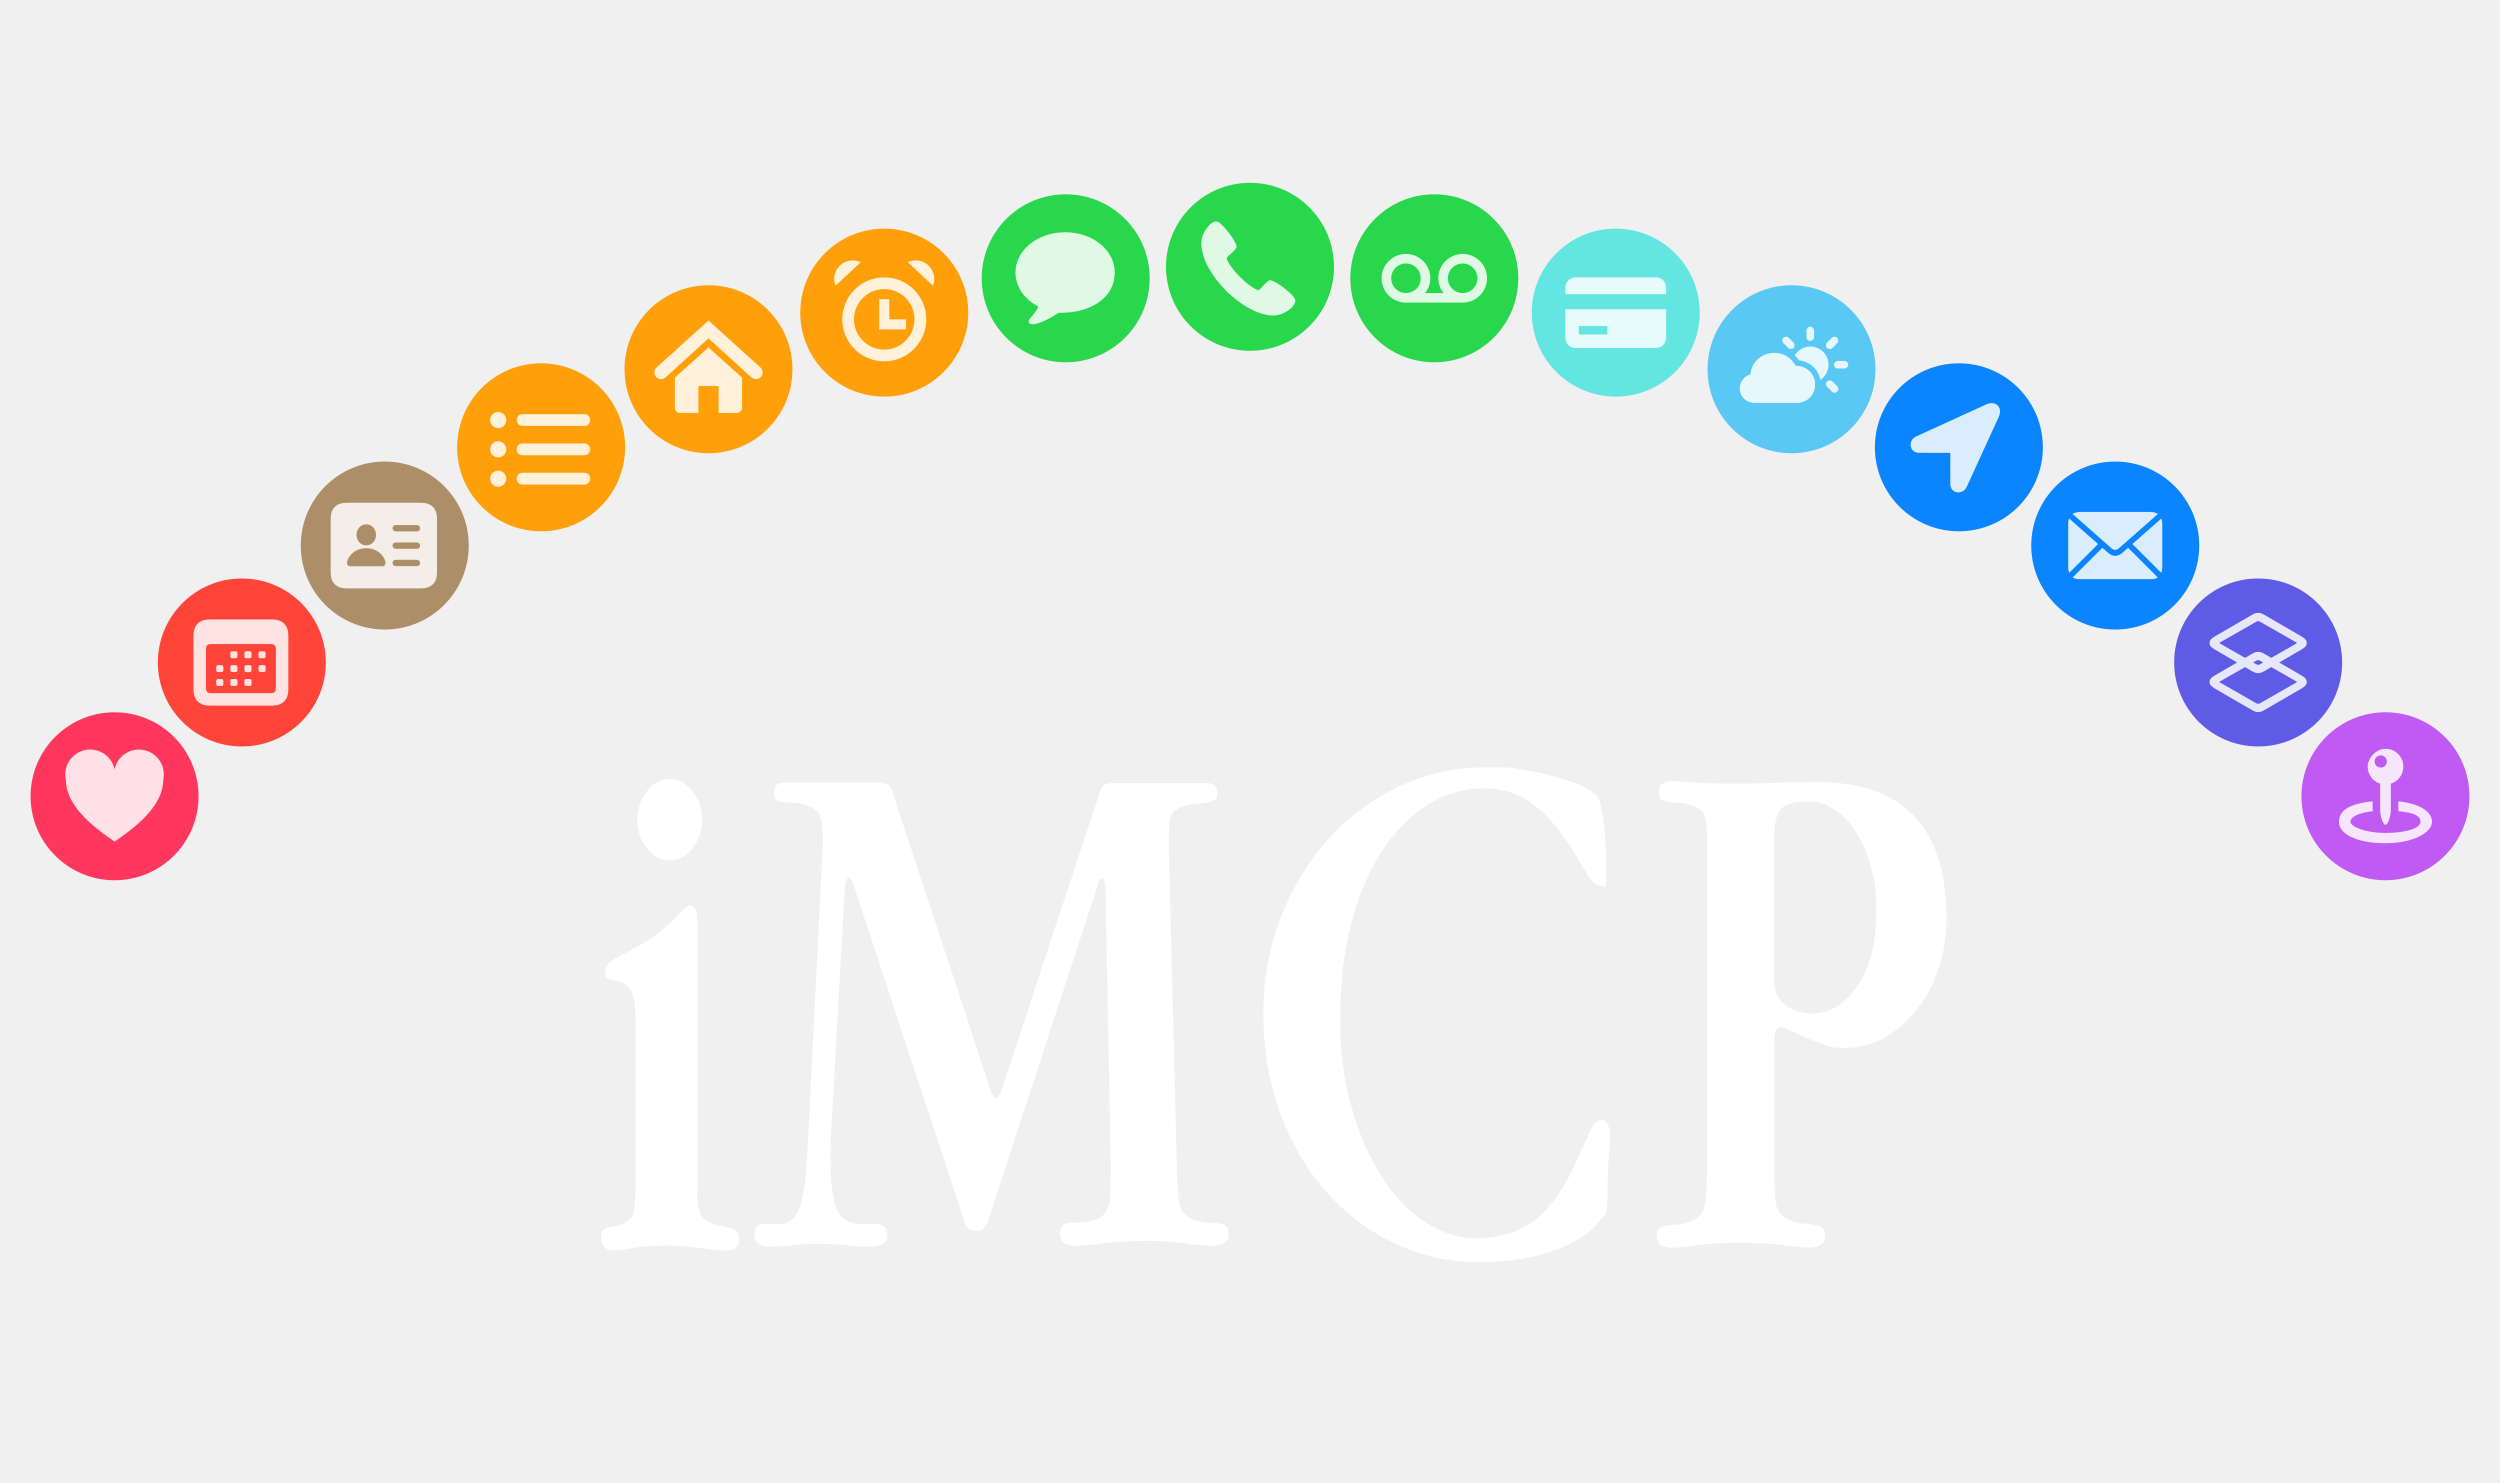
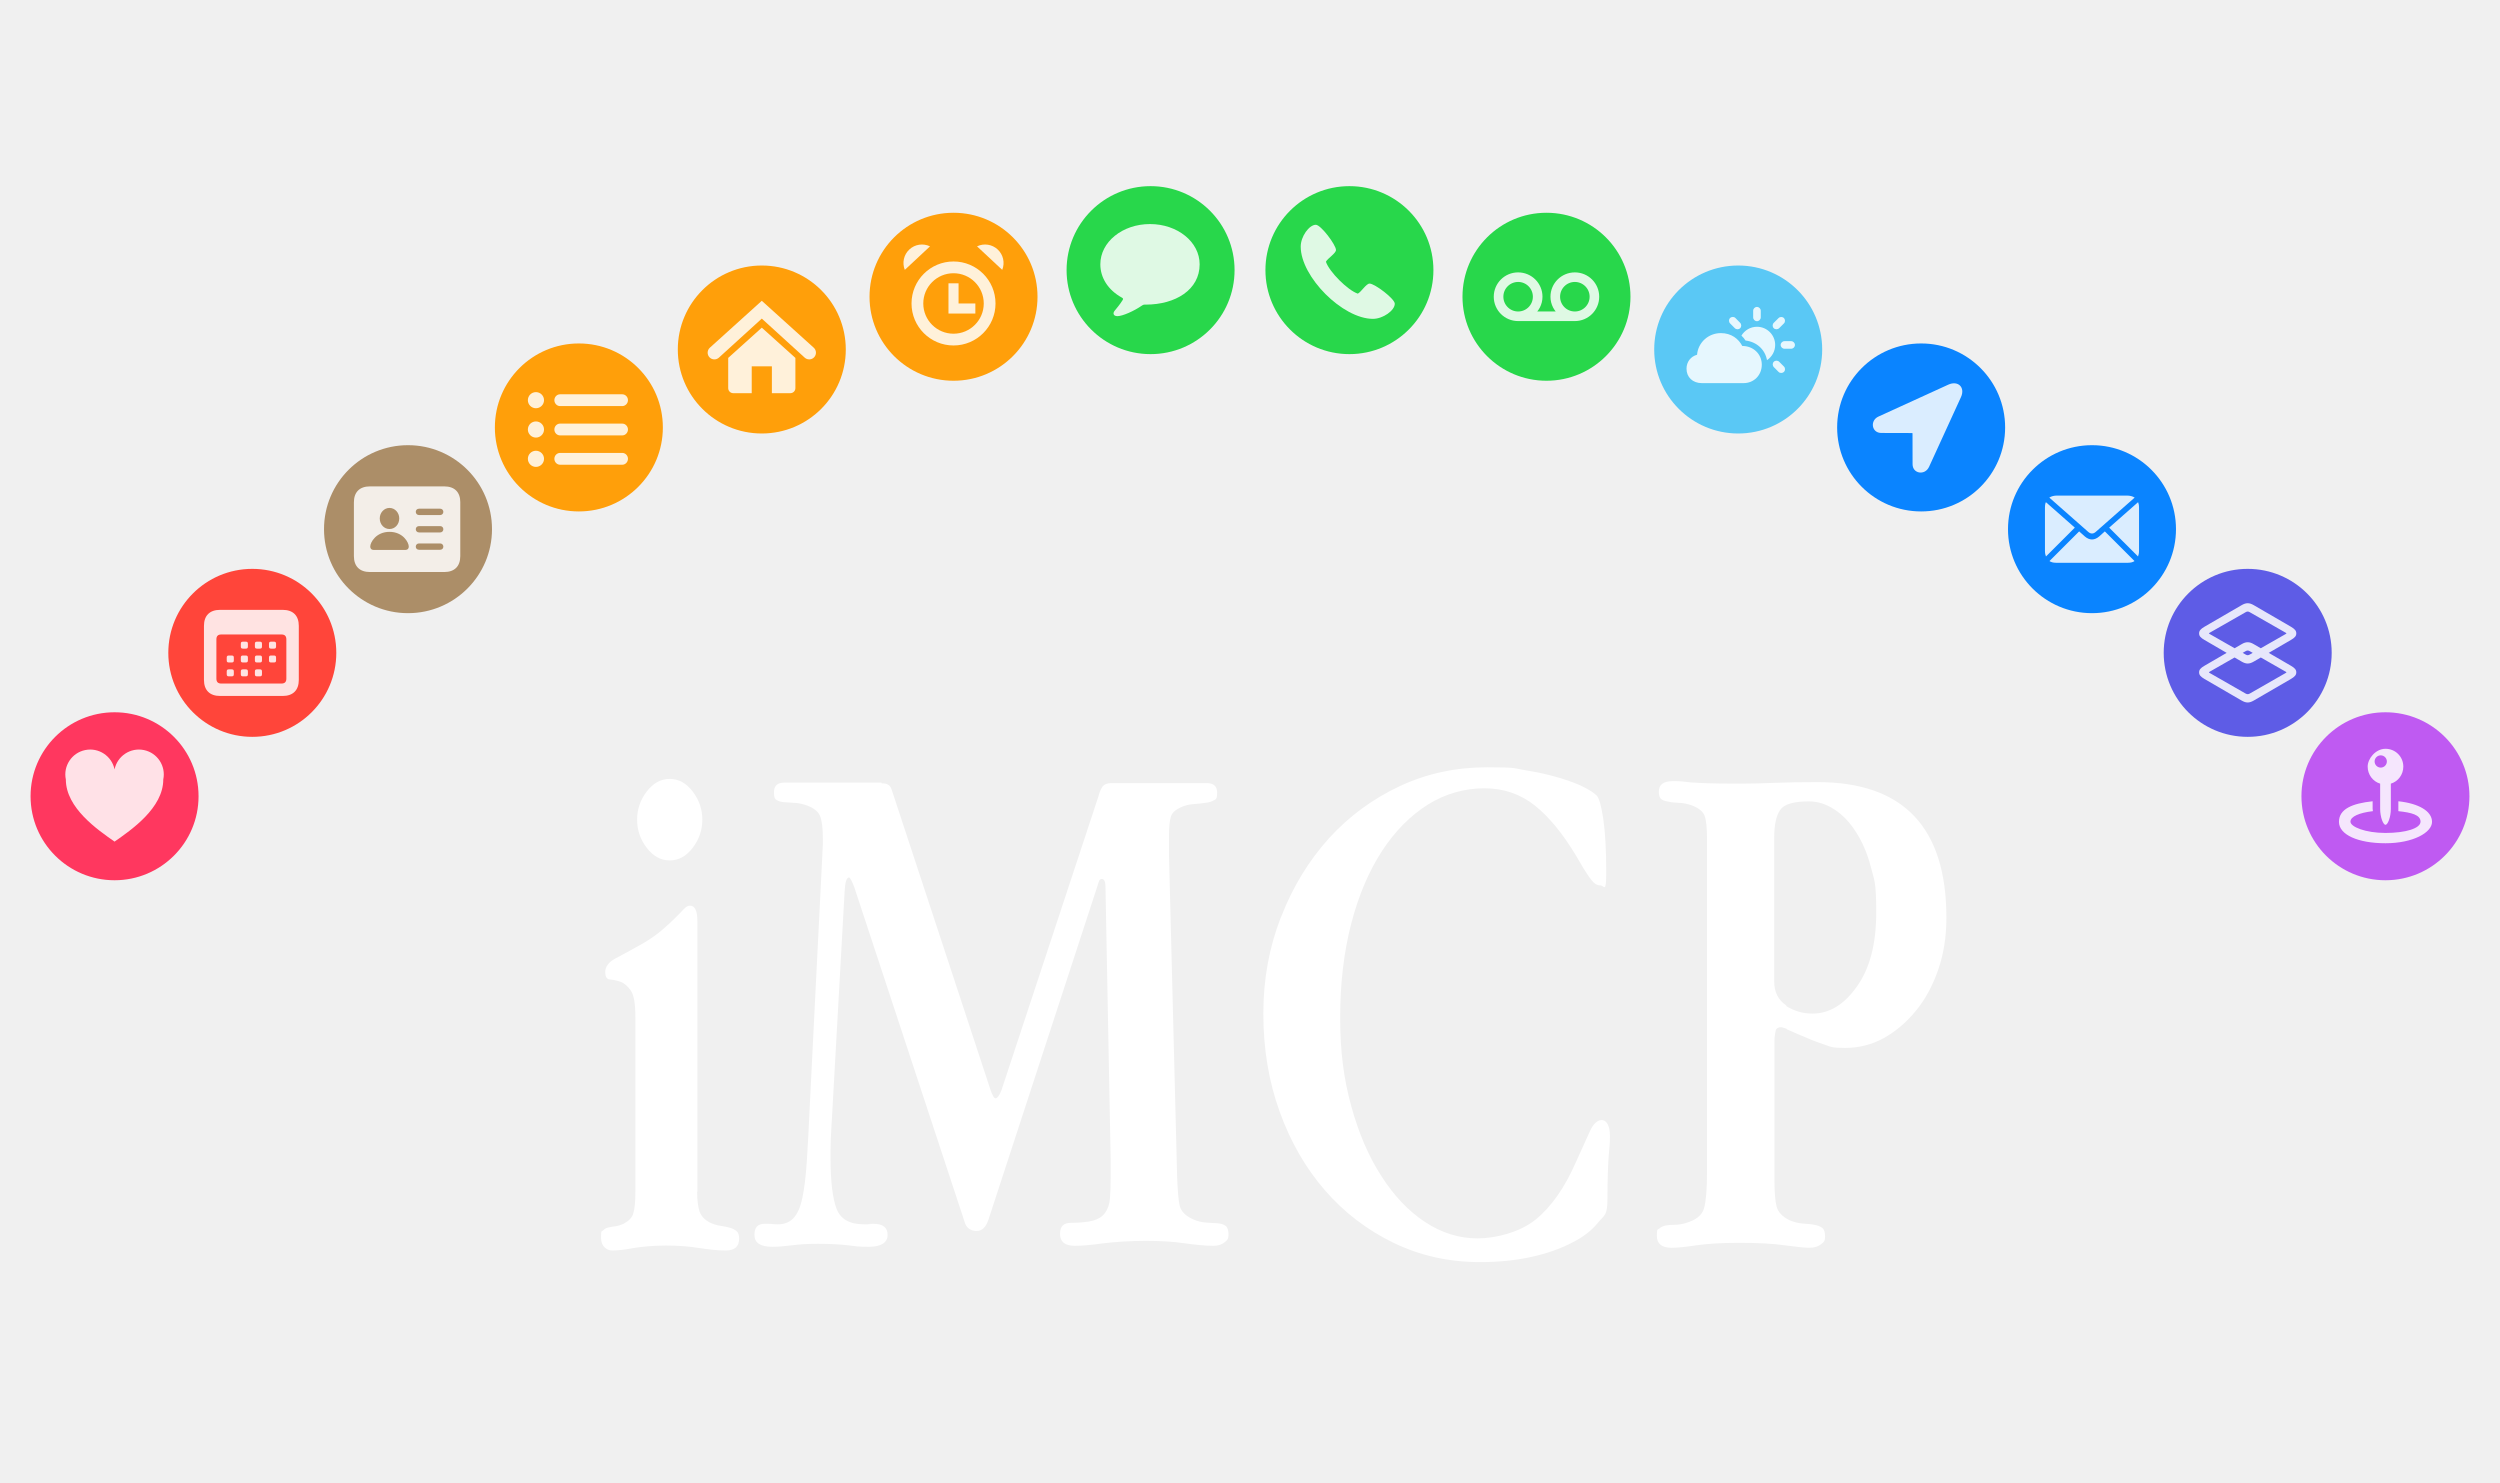
<svg xmlns="http://www.w3.org/2000/svg" viewBox="0 0 1012 600">
  <g fill="#fff">
    <path d="M282.2,482.4c0,3.6.4,6.3,1,8.1.7,1.8,2,3.2,3.8,4.2,1.6.8,3.1,1.3,4.6,1.5s2.8.5,3.9.8,2,.8,2.7,1.4,1,1.6,1,3c0,3.2-1.8,4.8-5.4,4.8s-6.6-.4-10.8-1c-4.2-.7-8.6-1-13.4-1s-9.5.4-13.1,1c-3.6.7-6.5,1-8.7,1s-4.5-1.7-4.5-5.1.2-2.4.8-3,1.2-1,2.1-1.2c.9-.2,1.9-.4,2.9-.5s2.1-.5,3.3-1c2.2-1.2,3.6-2.6,4-4.4.5-1.7.8-4.5.8-8.5v-70.8c0-5.4-.6-9-1.9-10.8s-2.7-3-4.2-3.5-2.9-.8-4.2-.9-1.9-1.1-1.9-3.1,1.4-4,4.1-5.4,6.5-3.5,11.5-6.3c3-1.8,5.5-3.6,7.6-5.4,2.1-1.8,3.8-3.4,5.2-4.8,1.4-1.4,2.5-2.5,3.4-3.5.9-.9,1.7-1.4,2.5-1.4,2,0,3,2.1,3,6.3v109.5ZM280.4,320.4c2.6,3.4,3.9,7.2,3.9,11.4s-1.3,8-3.9,11.4-5.7,5.1-9.3,5.1-6.7-1.7-9.3-5.1c-2.6-3.4-3.9-7.2-3.9-11.4s1.3-8,3.9-11.4,5.7-5.1,9.3-5.1,6.7,1.7,9.3,5.1Z" />
    <path d="M356.9,317.1c1,0,1.9.1,2.5.5.7.3,1.2,1,1.6,2.2l39.9,121.2c.8,2.4,1.5,3.6,2.1,3.6s1.6-1.1,2.4-3.3l39.3-119.1c.4-1.6,1-2.9,1.6-3.8.7-.9,1.9-1.4,3.5-1.4h38.7c2.8,0,4.2,1.3,4.2,3.9s-.5,2.6-1.4,3.1-2,.9-3.5,1c-1.4.2-3,.4-4.6.5-1.7.1-3.5.5-5.2,1.3-2.2,1-3.5,2.2-4,3.7-.5,1.5-.8,4.2-.8,8.2v7.1l3.3,130.5c.2,5.4.5,9.2,1,11.6.5,2.4,2.4,4.3,5.5,5.7,1.8.8,3.6,1.2,5.4,1.3s3.4.2,4.6.3c1.3.1,2.4.5,3.1,1,.8.6,1.2,1.8,1.2,3.6s-.5,2.2-1.6,3.1-2.6,1.4-4.6,1.4c-3.2,0-7-.4-11.5-1-4.5-.7-9.8-1-15.8-1s-12.4.4-17.2,1c-4.9.7-8.8,1-11.5,1-4,0-6-1.6-6-4.8s1.5-4.5,4.5-4.5,6.8-.3,8.9-.9c2.1-.6,3.7-1.6,4.8-3.1,1.1-1.5,1.8-3.4,2-5.8s.3-5.4.3-8.9v-6.9l-2.1-110.3c0-2.2-.5-3.3-1.5-3.3s-1.2,1-1.8,3l-44.1,135c-1,3-2.6,4.5-4.8,4.5s-4.2-1.2-4.8-3.6l-44.7-135.6c-1-2.6-1.7-3.9-2.1-3.9-1,0-1.6,1.9-1.8,5.7l-5.1,91.2c-.2,3.4-.4,6.5-.5,9.2-.1,2.8-.1,5.3-.1,7.5,0,9.3.8,16.1,2.4,20.4,1.6,4.3,5.3,6.4,11.1,6.4s1.2,0,1.8-.1c.6-.1,1.3-.1,2.1-.1,3.8,0,5.7,1.5,5.7,4.5s-2.5,4.8-7.5,4.8-5-.2-8.5-.6-7.5-.6-12.1-.6-7.5.2-10.6.6-5.8.6-8,.6c-4.8,0-7.2-1.6-7.2-4.8s1.4-4.5,4.2-4.5,2.2,0,3.1.1,1.6.1,2.2.1c2.6,0,4.7-.8,6.3-2.5,1.6-1.7,2.8-4.4,3.6-8.2.8-3.8,1.4-8.7,1.8-14.8s.8-13.5,1.2-22.5l5.1-101.9c0-.4,0-1.1.1-2.1s.1-2.3.1-3.9c0-4.6-.4-7.7-1.2-9.5-.8-1.8-2.6-3.2-5.4-4.2-1.8-.6-3.5-1-5.1-1-1.6-.1-3-.2-4.2-.3-1.2-.1-2.1-.4-2.9-.9s-1-1.5-1-3.1c0-2.6,1.4-3.9,4.2-3.9h39.3Z" />
    <path d="M518.7,370.9c4.7-12.1,11.2-22.6,19.3-31.6,8.2-9,17.8-16,28.7-21.1s22.7-7.6,35.2-7.6,10.6.4,15.6,1.2,9.5,1.8,13.5,3,7.3,2.4,9.9,3.7c2.6,1.3,4.4,2.5,5.4,3.5s1.9,4.1,2.7,9.5c.8,5.3,1.2,12.5,1.2,21.5s-.8,5.4-2.4,5.4-2.8-1-4.3-3.1-3.3-5-5.5-8.9c-5.4-9-11-15.8-16.8-20.4s-12.6-6.9-20.4-6.9-15.8,2.2-22.8,6.6c-7,4.4-13.2,10.6-18.5,18.7s-9.5,17.9-12.5,29.4-4.5,24.2-4.5,38.2,1.5,24.9,4.5,35.8,7,20.3,12.2,28.3c5.1,8,11,14.2,17.7,18.6s13.8,6.6,21.2,6.6,17.2-2.5,23.5-7.6,11.8-12.9,16.3-23.2c2.4-5.4,4.3-9.6,5.7-12.6s3-4.5,4.8-4.5,3.3,2.1,3.3,6.3-.2,4-.5,8.2-.5,10-.5,17.2-1.2,6.6-3.8,9.8-6,5.9-10.7,8.2c-4.6,2.4-10,4.3-16.3,5.7-6.3,1.4-13.2,2.1-20.8,2.1-12.6,0-24.2-2.6-35-7.8-10.7-5.2-20-12.3-27.8-21.3s-13.9-19.6-18.3-31.8c-4.4-12.2-6.6-25.4-6.6-39.6s2.4-27,7.1-39.1h0Z" />
    <path d="M723.1,416.4c-1.2-.4-1.9-.6-2.1-.6-1.2,0-2,.5-2.2,1.4s-.5,2.4-.5,4.4v55.9c0,5.2.3,8.9.9,11,.6,2.2,2.3,4,5.1,5.4,1.8.8,3.6,1.2,5.4,1.4,1.8.1,3.3.2,4.7.5,1.3.2,2.3.6,3.2,1.2.8.6,1.2,1.8,1.2,3.6s-.5,2.2-1.7,3.1c-1.1.9-2.7,1.4-4.7,1.4s-5.3-.4-10-1c-4.7-.7-10.8-1-18.5-1s-12.8.4-17.2,1c-4.5.7-7.8,1-10,1-4,0-6-1.6-6-4.8s.3-2.4,1-3,1.5-1,2.5-1.2,2.2-.3,3.6-.3,2.8-.2,4.2-.6c4.4-1.2,7-3.2,7.8-6.1.8-2.9,1.2-7.7,1.2-14.5v-135.1c0-4.4-.3-7.5-1-9.3-.7-1.8-2.5-3.2-5.2-4.2-1.8-.6-3.5-1-5.2-1-1.7-.1-3.2-.2-4.3-.5-1.2-.2-2.2-.5-2.8-1-.7-.5-1-1.5-1-3.1,0-2.8,1.9-4.2,5.7-4.2s3.2.1,7,.5c3.9.3,9.5.5,16.7.5h4.8c3.4,0,7.6-.1,12.6-.3,5-.2,10.8-.3,17.4-.3,34.8,0,52.2,18.3,52.2,54.9c0,7.8-1.1,14.6-3.3,21s-5.2,12-9,16.6c-3.8,4.7-8.2,8.4-13,11.1-4.9,2.7-10.2,4-15.8,4s-5.7-.5-8.7-1.5-6.3-2.3-9.9-3.9l-4.8-2.1h0ZM723,407.2c3.3,2.1,6.8,3.1,10.7,3.1,6.8,0,12.8-3.6,18-11,5.2-7.3,7.8-17.2,7.8-29.9s-.8-13-2.2-18.5-3.5-10.2-6-14.1-5.4-7-8.7-9.1c-3.3-2.2-6.8-3.3-10.3-3.3-6.2,0-10.1,1.1-11.7,3.5-1.6,2.3-2.4,6-2.4,11.2v58.2c0,4.4,1.7,7.6,5,9.8Z" />
  </g>
  <svg viewBox="0 0 100 100" x="12.373" y="288.327" width="68" height="68">
    <circle fill="#ff375f" cx="50" cy="50" r="50" />
    <path fill="#fff" opacity=".85" d="M50,77C40,70 21,57 21,40a14.5,14.5 0 0 1 29-6a14.5,14.5 0 0 1 29,6C79,57 60,70 50,77Z" />
  </svg>
-   <svg version="1.1" viewBox="0 0 100 100" x="63.896" y="234.169" width="68" height="68">
+   <svg version="1.1" viewBox="0 0 100 100" x="68.133" y="230.276" width="68" height="68">
    <circle fill="#ff453a" cx="50" cy="50" r="50" />
    <g fill="#fff" fill-opacity="0.85">
      <path d="M30.83,75.66h37.23c6.18,0,9.62-3.42,9.62-9.56v-32.15c0-6.14-3.44-9.55-9.62-9.55H30.83c-6.17,0-9.61,3.4-9.61,9.55v32.15c0,6.15,3.44,9.56,9.61,9.56ZM31.52,68.27c-1.92,0-2.9-.9-2.9-2.94v-23.34c0-2.03.99-2.93,2.9-2.93h35.83c1.91,0,2.92.89,2.92,2.93v23.34c0,2.05-1.01,2.94-2.92,2.94H31.52ZM44.49,47.49h1.55c1,0,1.34-.31,1.34-1.3v-1.55c0-.99-.34-1.3-1.34-1.3h-1.55c-.99,0-1.33.31-1.33,1.3v1.55c0,.99.34,1.3,1.33,1.3ZM52.86,47.49h1.57c.99,0,1.33-.31,1.33-1.3v-1.55c0-.99-.34-1.3-1.33-1.3h-1.57c-.98,0-1.32.31-1.32,1.3v1.55c0,.99.34,1.3,1.32,1.3ZM61.25,47.49h1.57c.98,0,1.32-.31,1.32-1.3v-1.55c0-.99-.35-1.3-1.32-1.3h-1.57c-.98,0-1.32.31-1.32,1.3v1.55c0,.99.35,1.3,1.32,1.3ZM36.11,55.73h1.57c.98,0,1.32-.31,1.32-1.28v-1.57c0-.99-.35-1.3-1.32-1.3h-1.57c-.98,0-1.34.31-1.34,1.3v1.57c0,.98.36,1.28,1.34,1.28ZM44.49,55.73h1.55c1,0,1.34-.31,1.34-1.28v-1.57c0-.99-.34-1.3-1.34-1.3h-1.55c-.99,0-1.33.31-1.33,1.3v1.57c0,.98.34,1.28,1.33,1.28ZM52.86,55.73h1.57c.99,0,1.33-.31,1.33-1.28v-1.57c0-.99-.34-1.3-1.33-1.3h-1.57c-.98,0-1.32.31-1.32,1.3v1.57c0,.98.34,1.28,1.32,1.28ZM61.25,55.73h1.57c.98,0,1.32-.31,1.32-1.28v-1.57c0-.99-.35-1.3-1.32-1.3h-1.57c-.98,0-1.32.31-1.32,1.3v1.57c0,.98.35,1.28,1.32,1.28ZM36.11,63.99h1.57c.98,0,1.32-.32,1.32-1.3v-1.57c0-.99-.35-1.3-1.32-1.3h-1.57c-.98,0-1.34.31-1.34,1.3v1.57c0,.98.36,1.3,1.34,1.3ZM44.49,63.99h1.55c1,0,1.34-.32,1.34-1.3v-1.57c0-.99-.34-1.3-1.34-1.3h-1.55c-.99,0-1.33.31-1.33,1.3v1.57c0,.98.34,1.3,1.33,1.3ZM52.86,63.99h1.57c.99,0,1.33-.32,1.33-1.3v-1.57c0-.99-.34-1.3-1.33-1.3h-1.57c-.98,0-1.32.31-1.32,1.3v1.57c0,.98.34,1.3,1.32,1.3Z" />
    </g>
  </svg>
-   <svg version="1.1" viewBox="0 0 100 100" x="121.754" y="186.837" width="68" height="68">
+   <svg version="1.1" viewBox="0 0 100 100" x="131.161" y="180.210" width="68" height="68">
    <circle fill="#ac8e68" cx="50" cy="50" r="50" />
    <g fill="#fff" fill-opacity="0.85">
      <path class="st1" d="M81.12,34.03v31.97c0,6.1-3.41,9.51-9.57,9.51H27.35c-6.14,0-9.56-3.4-9.56-9.51v-31.97c0-6.11,3.42-9.5,9.56-9.5h44.21c6.16,0,9.57,3.39,9.57,9.5ZM27.52,60.35c0,1.1.64,1.99,1.84,1.99h19.25c1.22,0,1.85-.89,1.85-1.99,0-2.48-3.49-8.76-11.47-8.76s-11.47,6.27-11.47,8.76ZM56.53,58.49c-1.11,0-1.91.84-1.91,1.91s.8,1.86,1.91,1.86h12.64c1.07,0,1.87-.8,1.87-1.86s-.8-1.91-1.87-1.91h-12.64ZM56.53,48.17c-1.11,0-1.91.82-1.91,1.86s.8,1.91,1.91,1.91h12.64c1.07,0,1.87-.84,1.87-1.91s-.8-1.86-1.87-1.86h-12.64ZM33.18,43.58c0,3.62,2.61,6.33,5.8,6.33,3.21,0,5.81-2.71,5.81-6.33,0-3.41-2.6-6.23-5.81-6.23s-5.8,2.82-5.8,6.23ZM56.53,37.81c-1.11,0-1.91.82-1.91,1.87s.8,1.91,1.91,1.91h12.64c1.07,0,1.87-.84,1.87-1.91s-.8-1.87-1.87-1.87h-12.64Z" />
    </g>
  </svg>
-   <svg version="1.1" viewBox="0 0 100 100" x="185.048" y="147.067" width="68" height="68">
+   <svg version="1.1" viewBox="0 0 100 100" x="200.324" y="139.031" width="68" height="68">
    <circle fill="#ff9f0a" cx="50" cy="50" r="50" />
    <g fill="#fff" fill-opacity=".85">
      <path d="M38.83,72.2h36.98c1.91,0,3.42-1.64,3.42-3.53s-1.48-3.51-3.42-3.51h-36.98c-1.92,0-3.41,1.62-3.41,3.51s1.51,3.53,3.41,3.53Z" />
      <path d="M24.44,73.49c2.65,0,4.82-2.17,4.82-4.82s-2.17-4.8-4.82-4.8-4.8,2.15-4.8,4.8,2.17,4.82,4.8,4.82Z" />
      <path d="M38.83,54.74h36.98c1.91,0,3.42-1.64,3.42-3.51s-1.48-3.52-3.42-3.52h-36.98c-1.92,0-3.41,1.62-3.41,3.52s1.51,3.51,3.41,3.51Z" />
      <path d="M24.44,56.04c2.65,0,4.82-2.17,4.82-4.82s-2.17-4.8-4.82-4.8-4.8,2.15-4.8,4.8,2.17,4.82,4.8,4.82Z" />
      <path d="M38.83,37.29h36.98c1.91,0,3.42-1.64,3.42-3.52s-1.48-3.51-3.42-3.51h-36.98c-1.92,0-3.41,1.62-3.41,3.51s1.51,3.52,3.41,3.52Z" />
      <path d="M24.44,38.57c2.65,0,4.82-2.15,4.82-4.8s-2.17-4.8-4.82-4.8-4.8,2.15-4.8,4.8,2.17,4.8,4.8,4.8Z" />
    </g>
  </svg>
-   <svg viewBox="0 0 100 100" x="252.795" y="115.476" width="68" height="68">
+   <svg viewBox="0 0 100 100" x="274.376" y="107.480" width="68" height="68">
    <circle fill="#ff9f0a" cx="50" cy="50" r="50" />
    <g fill="#fff" opacity=".85">
      <path d="M50,21 81,49a4,4 0 0 1-5.4,5.9L50,31.6 24.4,54.9A4,4 0 0 1 19,49Z" />
      <path fill-rule="evenodd" d="M50,37 70,55V73a3,3 0 0 1-3,3H33a3,3 0 0 1-3-3V55ZM44,60h12v16H44Z" />
    </g>
  </svg>
-   <svg viewBox="0 0 100 100" x="323.946" y="92.554" width="68" height="68">
+   <svg viewBox="0 0 100 100" x="351.985" y="86.126" width="68" height="68">
    <circle fill="#ff9f0a" cx="50" cy="50" r="50" />
    <g fill="#fff" opacity=".85">
      <path fill-rule="evenodd" d="M50,29a25,25 0 1 1 0,50a25,25 0 1 1 0-50ZM50,36a18,18 0 1 0 0,36a18,18 0 1 0 0-36Z" />
      <path d="M47,42h6v12h10v6H47Z" />
      <path d="M21,34a11,11 0 0 1 15-14ZM79,34a11,11 0 0 0-15-14Z" />
    </g>
  </svg>
-   <svg viewBox="0 0 100 100" x="397.394" y="78.656" width="68" height="68">
+   <svg viewBox="0 0 100 100" x="431.753" y="75.351" width="68" height="68">
    <circle fill="#28d74b" cx="50" cy="50" r="50" />
    <g fill="#fff" fill-opacity="0.85">
      <path d="M30.19,77.4c3.04,0,9.82-2.94,14.79-6.39.59-.4,1.01-.5,1.53-.5.3.01.53.02.7.02,17.63-.04,32-8.83,32-23.99,0-13.3-13.15-23.97-29.56-23.97s-29.56,10.67-29.56,23.97c0,7.9,4.52,15.26,12.9,19.86.63.34.75.71.46,1.29-1.56,2.6-3.8,5.19-4.83,6.48-1.36,1.68-.56,3.21,1.57,3.21Z" />
    </g>
  </svg>
-   <svg viewBox="0 0 100 100" x="472.000" y="74.000" width="68" height="68">
+   <svg viewBox="0 0 100 100" x="512.247" y="75.351" width="68" height="68">
    <circle fill="#28d74b" cx="50" cy="50" r="50" />
    <g fill="#fff" fill-opacity="0.85">
      <path d="M30,23c-4,0-9,7-9,13,0,18,25,43,43,43,6,0,13-5,13-9,0-3-12-12-15-12-2,0-5,5-7,6-6-2-17-13-19-19,1-2,6-5,6-7,0-3-9-15-12-15Z" />
    </g>
  </svg>
-   <svg viewBox="0 0 100 100" x="546.606" y="78.656" width="68" height="68">
+   <svg viewBox="0 0 100 100" x="592.015" y="86.126" width="68" height="68">
    <circle fill="#28d74b" cx="50" cy="50" r="50" />
    <g fill="#fff" stroke="#fff" stroke-width="22" stroke-linejoin="round" opacity="0.85">
      <path transform="translate(20.000 36.882) scale(0.12596)" d="M1.06581e-14 104.043C1.06581e-14 161.656 46.572 208.086 104.043 208.086L372.297 208.086C429.839 208.086 476.341 161.585 476.341 104.043C476.341 46.431 429.768 0 372.297 0C314.685 0 268.048 46.502 268.048 104.043C268.048 137.03 284.031 166.78 309.472 184.8L166.868 184.8C192.309 166.78 208.292 137.03 208.292 104.043C208.292 46.431 161.72 0 104.043 0C46.502 0 1.06581e-14 46.502 1.06581e-14 104.043ZM23.421 103.908C23.421 59.335 59.605 23.151 104.178 23.151C148.752 23.151 184.865 59.335 184.865 103.908C184.865 148.617 148.752 184.8 104.178 184.8C59.605 184.8 23.421 148.617 23.421 103.908ZM291.476 103.908C291.476 59.335 327.589 23.151 372.162 23.151C416.736 23.151 453.055 59.335 453.055 103.908C453.055 148.617 416.736 184.8 372.162 184.8C327.589 184.8 291.476 148.617 291.476 103.908Z" />
    </g>
  </svg>
-   <svg viewBox="0 0 100 100" x="620.054" y="92.554" width="68" height="68">
-     <circle fill="#63e6e2" cx="50" cy="50" r="50" />
-     <g fill="#fff" opacity=".85">
-       <path fill-rule="evenodd" d="M26,29H74a6,6 0 0 1 6,6V65a6,6 0 0 1-6,6H26a6,6 0 0 1-6-6V35a6,6 0 0 1 6-6ZM20,39V48H80V39ZM28,58v5H45v-5Z" />
-     </g>
-   </svg>
-   <svg version="1.1" viewBox="0 0 100 100" x="691.205" y="115.476" width="68" height="68">
+   <svg version="1.1" viewBox="0 0 100 100" x="669.624" y="107.480" width="68" height="68">
    <circle fill="#5ac8f5" cx="50" cy="50" r="50" />
    <g fill="#fff" fill-opacity=".85">
      <path d="M74.42,57.32l2.79,2.8c.88.88.9,2.32.02,3.18-.87.87-2.36.91-3.21.02l-2.8-2.82c-.87-.91-.9-2.34-.02-3.21.87-.87,2.32-.86,3.21.02ZM72.01,47.29c0,3.77-1.94,7.1-4.87,9.04-1.12-6.3-6.15-10.91-12.76-11.67-.7-1.05-1.51-2.04-2.45-2.94,1.89-3.15,5.34-5.26,9.26-5.26,5.95,0,10.82,4.87,10.82,10.84ZM83.77,47.3c0,1.24-1.03,2.24-2.27,2.24h-3.94c-1.23,0-2.29-.99-2.29-2.24s1.06-2.27,2.29-2.27h3.94c1.24,0,2.27,1.03,2.27,2.27ZM77.2,31.29c.87.87.88,2.34-.01,3.21l-2.8,2.79c-.88.87-2.35.89-3.23.03-.87-.87-.87-2.35.03-3.22l2.81-2.79c.89-.89,2.33-.89,3.21-.03ZM48.37,31.28l2.78,2.82c.86.89.88,2.34.02,3.21-.87.87-2.32.86-3.22-.04l-2.78-2.81c-.86-.86-.89-2.31-.02-3.19.87-.87,2.37-.88,3.22,0ZM63.43,26.92v3.95c0,1.24-1.03,2.28-2.27,2.28s-2.25-1.05-2.25-2.28v-3.95c0-1.24,1.03-2.27,2.25-2.27s2.27,1.04,2.27,2.27Z" />
      <path d="M28.42,70.01h24.81c6.15,0,10.81-4.74,10.81-10.97s-4.91-11.15-11.61-11.15c-2.24-4.2-6.41-7.65-12.77-7.65-7.41,0-13.54,5.56-14.15,12.88-3.78,1.03-6.28,4.25-6.28,8.31,0,5.07,3.69,8.59,9.19,8.59Z" />
    </g>
  </svg>
-   <svg version="1.1" viewBox="0 0 100 100" x="758.952" y="147.067" width="68" height="68">
+   <svg version="1.1" viewBox="0 0 100 100" x="743.676" y="139.031" width="68" height="68">
    <circle fill="#0a84ff" cx="50" cy="50" r="50" />
    <g fill="#fff" fill-opacity="0.85">
      <path d="M26.24,53.28l18.31.05c.23,0,.32.09.32.31l.03,18.25c0,5.68,7.4,6.9,9.84,1.51l18.98-41.47c2.65-5.85-1.77-10.03-7.54-7.41l-41.58,19c-5.21,2.36-4.09,9.75,1.64,9.76Z" />
    </g>
  </svg>
-   <svg viewBox="0 0 100 100" x="822.246" y="186.837" width="68" height="68">
+   <svg viewBox="0 0 100 100" x="812.839" y="180.210" width="68" height="68">
    <circle fill="#0a84ff" cx="50" cy="50" r="50" />
    <g fill="#fff" fill-opacity="0.85">
      <path d="M49.99 52.58Q48.85 52.58 47.76 51.62L24.58 31.2Q26.43 30 29.29 30H70.71Q73.57 30 75.4 31.2L52.22 51.62Q51.15 52.58 49.99 52.58ZM22.6 66.25Q22.32 65.6 22.16 64.76Q22 63.92 22 62.81V37.19Q22 35.98 22.17 35.12Q22.35 34.27 22.56 33.92L39.78 49.09ZM28.59 70Q27.31 70 26.33 69.73Q25.34 69.45 24.69 68.98L42.35 51.32L45.74 54.34Q46.76 55.22 47.83 55.67Q48.9 56.13 49.99 56.13Q51.08 56.13 52.16 55.67Q53.24 55.22 54.26 54.34L57.65 51.32L75.31 68.98Q74.66 69.45 73.67 69.73Q72.69 70 71.41 70ZM77.4 66.25 60.22 49.09 77.44 33.92Q77.63 34.27 77.81 35.12Q78 35.98 78 37.19V62.81Q78 63.92 77.83 64.76Q77.65 65.6 77.4 66.25Z" />
    </g>
  </svg>
-   <svg viewBox="0 0 100 100" x="880.104" y="234.169" width="68" height="68">
+   <svg viewBox="0 0 100 100" x="875.867" y="230.276" width="68" height="68">
    <circle fill="#5e5ce6" cx="50" cy="50" r="50" />
    <g fill="#fff" fill-opacity="0.85" transform="translate(50 50) scale(0.58) translate(-62.33895 34.1361)">
      <path d="M62.334 16.811C64.314 16.811 66.211 16.168 68.574 14.81L106.744-7.354C110.703-9.686 112.217-11.448 112.217-14.144C112.217-16.778 110.703-18.593 106.744-20.873L68.574-43.047C66.211-44.446 64.314-45.038 62.334-45.038C60.364-45.038 58.467-44.446 56.104-43.047L17.935-20.873C13.975-18.593 12.461-16.778 12.461-14.144C12.461-11.448 13.975-9.686 17.935-7.354L56.104 14.81C58.467 16.168 60.364 16.811 62.334 16.811ZM62.334 8.274C61.628 8.274 61.006 8.087 60.187 7.621L23.031-13.653C22.78-13.758 22.655-13.873 22.655-14.144C22.655-14.353 22.78-14.468 23.031-14.625L60.187-35.847C61.006-36.314 61.628-36.552 62.334-36.552C63.039-36.552 63.672-36.314 64.491-35.847L101.648-14.625C101.898-14.468 102.023-14.353 102.023-14.144C102.023-13.873 101.898-13.758 101.648-13.653L64.491 7.621C63.672 8.087 63.039 8.274 62.334 8.274ZM62.334-23.183C64.314-23.183 66.211-23.816 68.574-25.174L106.744-47.399C110.703-49.68 112.217-51.442 112.217-54.128C112.217-56.824 110.703-58.576 106.744-60.919L68.574-83.082C66.211-84.44 64.314-85.083 62.334-85.083C60.364-85.083 58.467-84.44 56.104-83.082L17.935-60.919C13.975-58.576 12.461-56.824 12.461-54.128C12.461-51.442 13.975-49.68 17.935-47.399L56.104-25.174C58.467-23.816 60.364-23.183 62.334-23.183ZM62.334-31.72C61.628-31.72 61.006-31.959 60.187-32.425L23.031-53.648C22.78-53.752 22.655-53.919 22.655-54.128C22.655-54.389 22.78-54.514 23.031-54.619L60.187-75.841C61.006-76.308 61.628-76.546 62.334-76.546C63.039-76.546 63.672-76.308 64.491-75.841L101.648-54.619C101.898-54.514 102.023-54.389 102.023-54.128C102.023-53.919 101.898-53.752 101.648-53.648L64.491-32.425C63.672-31.959 63.039-31.72 62.334-31.72Z" />
    </g>
  </svg>
  <svg version="1.1" viewBox="0 0 100 100" x="931.627" y="288.327" width="68" height="68">
    <circle fill="#bf5af2" cx="50" cy="50" r="50" />
    <g fill="#fff" fill-opacity="0.85">
      <path d="M42.49,57.93v.94c-8.01.94-13.32,3.18-13.32,6.25s8.84,6.72,20.86,6.72,20.86-2.71,20.86-6.72-5.3-5.42-13.2-6.25v-5.89c12.14,1.3,20.04,5.89,20.04,12.26s-11.31,12.73-27.7,12.73-27.7-5.07-27.7-12.73,7.9-10.96,20.04-12.26v4.95h.12Z" />
      <path d="M60.64,32.35c0,4.71-3.06,8.84-7.43,10.14v14.97c0,5.19-1.89,9.55-3.18,9.55s-3.18-4.36-3.18-9.55v-14.97c-4.36-1.3-7.43-5.42-7.43-10.14s4.71-10.61,10.61-10.61,10.61,4.71,10.61,10.61ZM43.55,29.29c0,2,1.65,3.65,3.65,3.65s3.65-1.65,3.65-3.65-1.65-3.65-3.65-3.65-3.65,1.65-3.65,3.65h0Z" />
    </g>
  </svg>
</svg>
